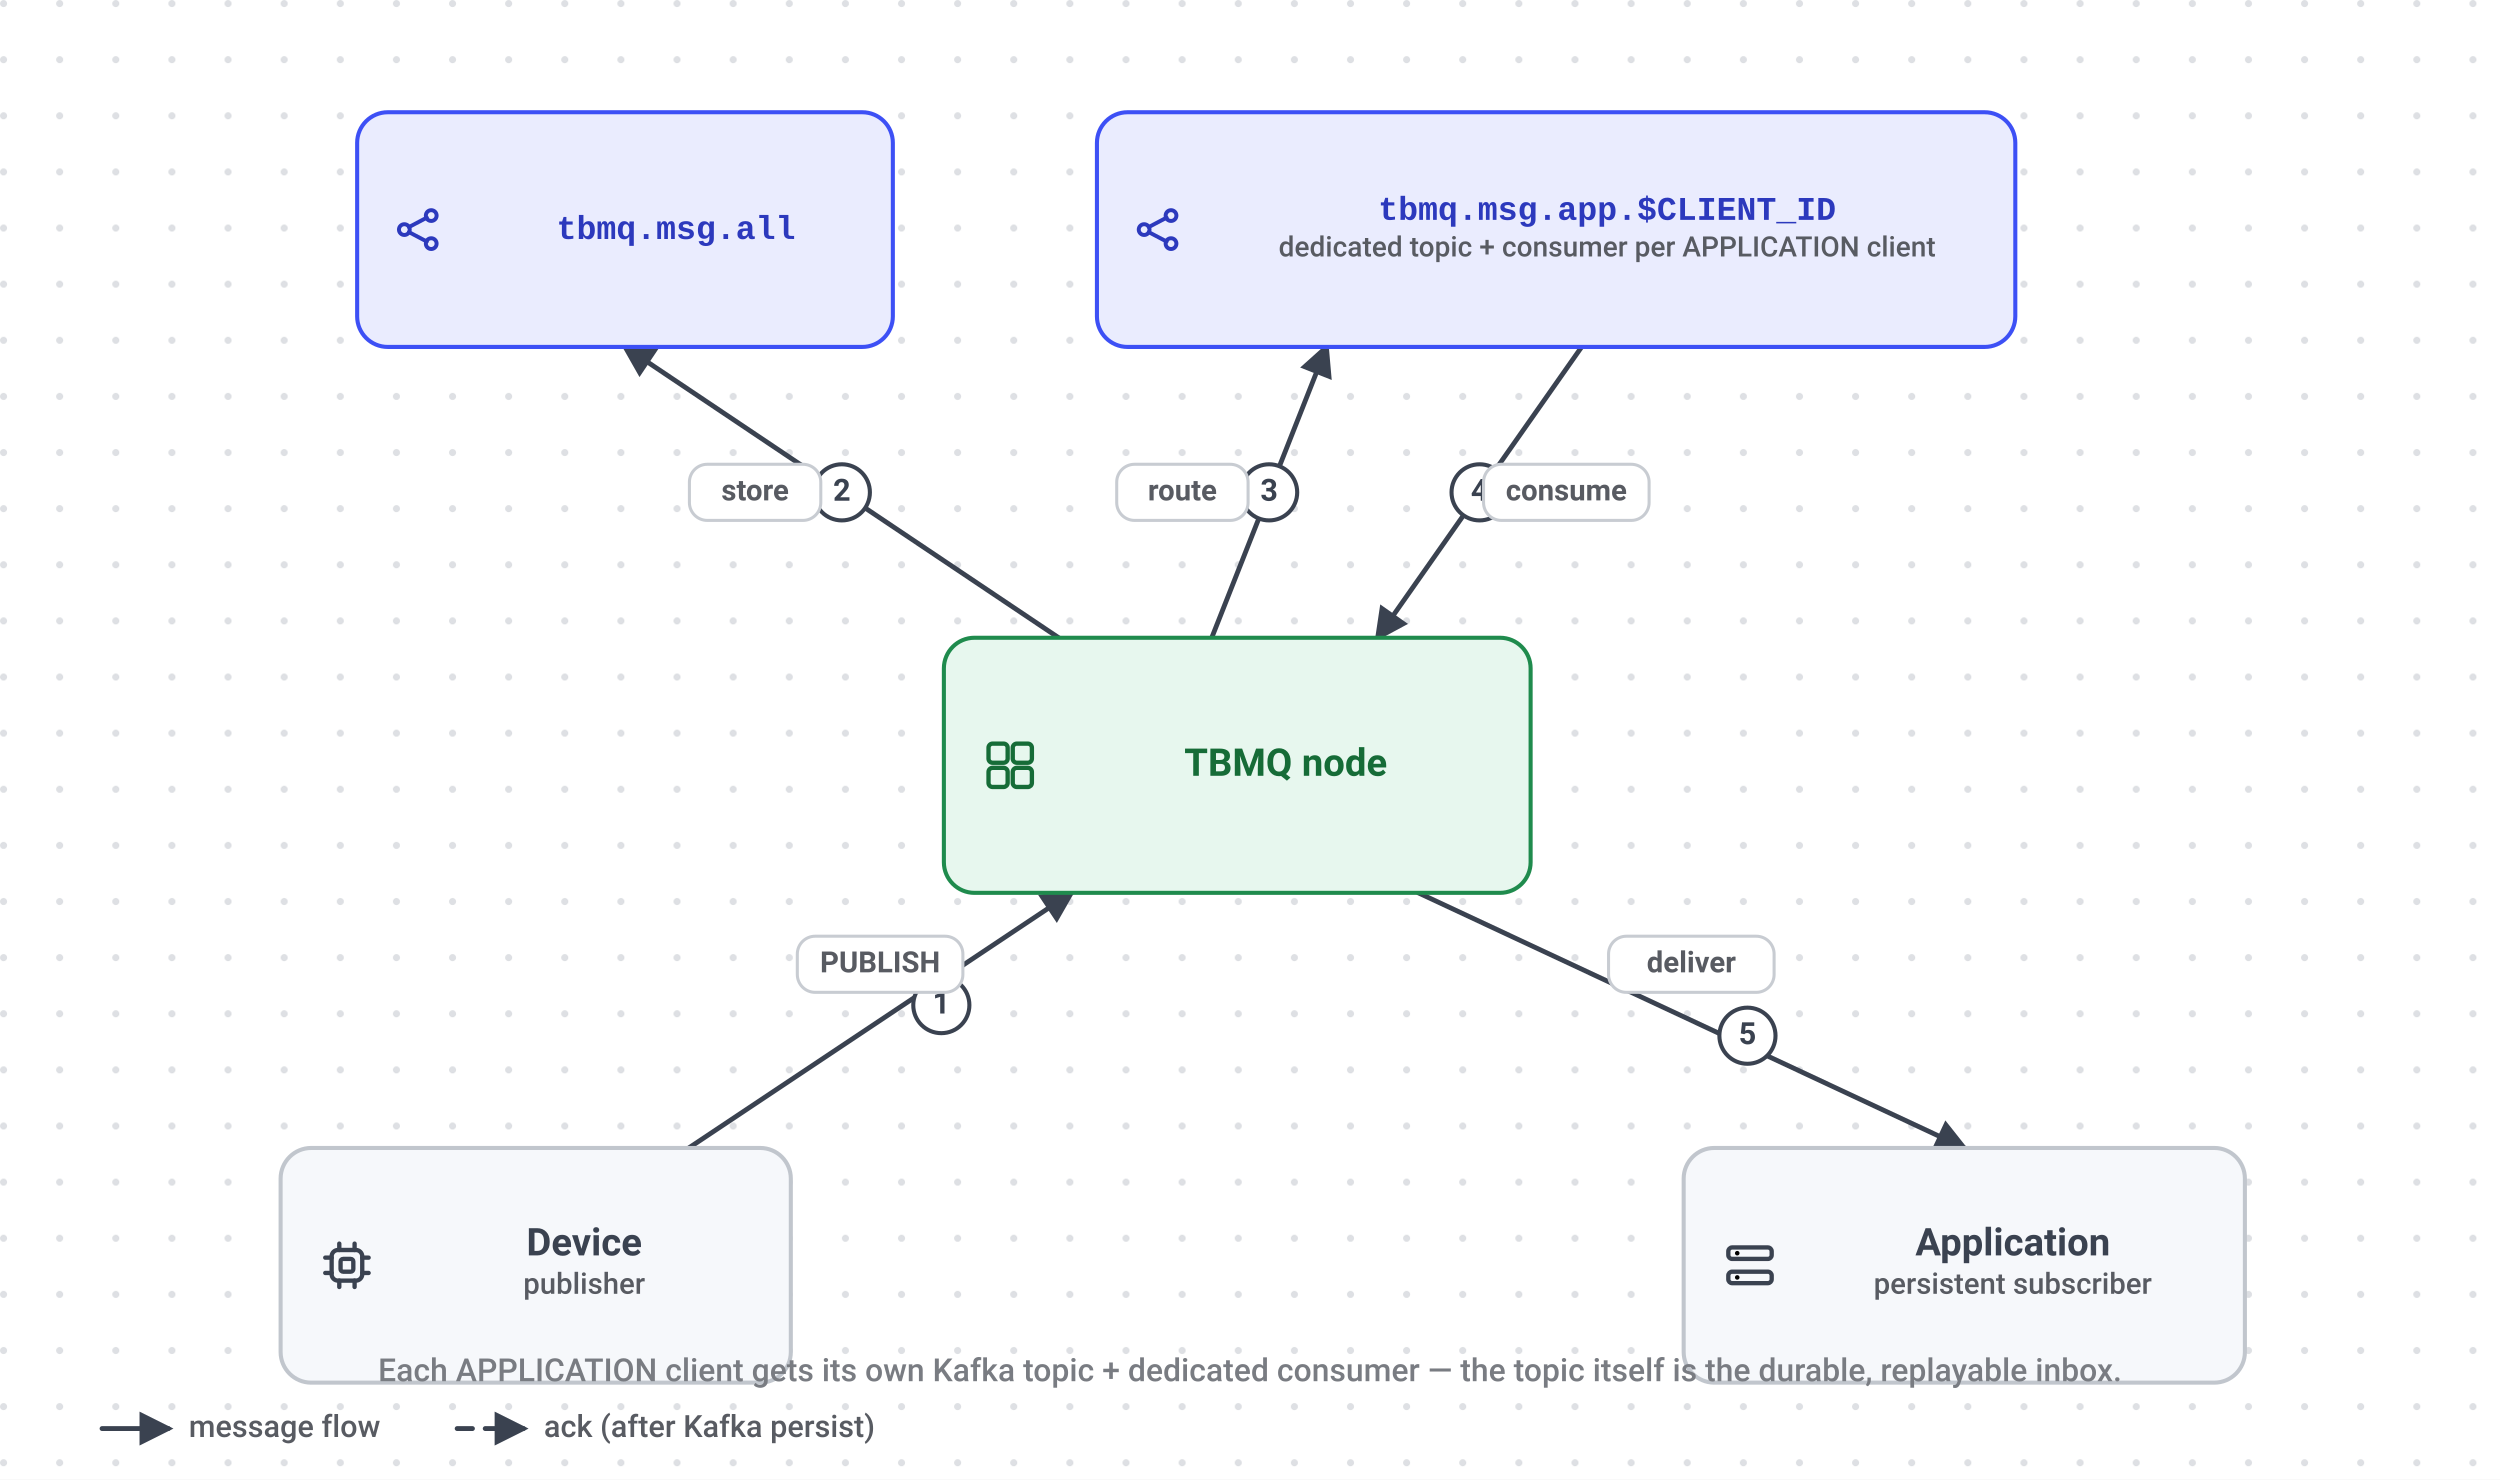
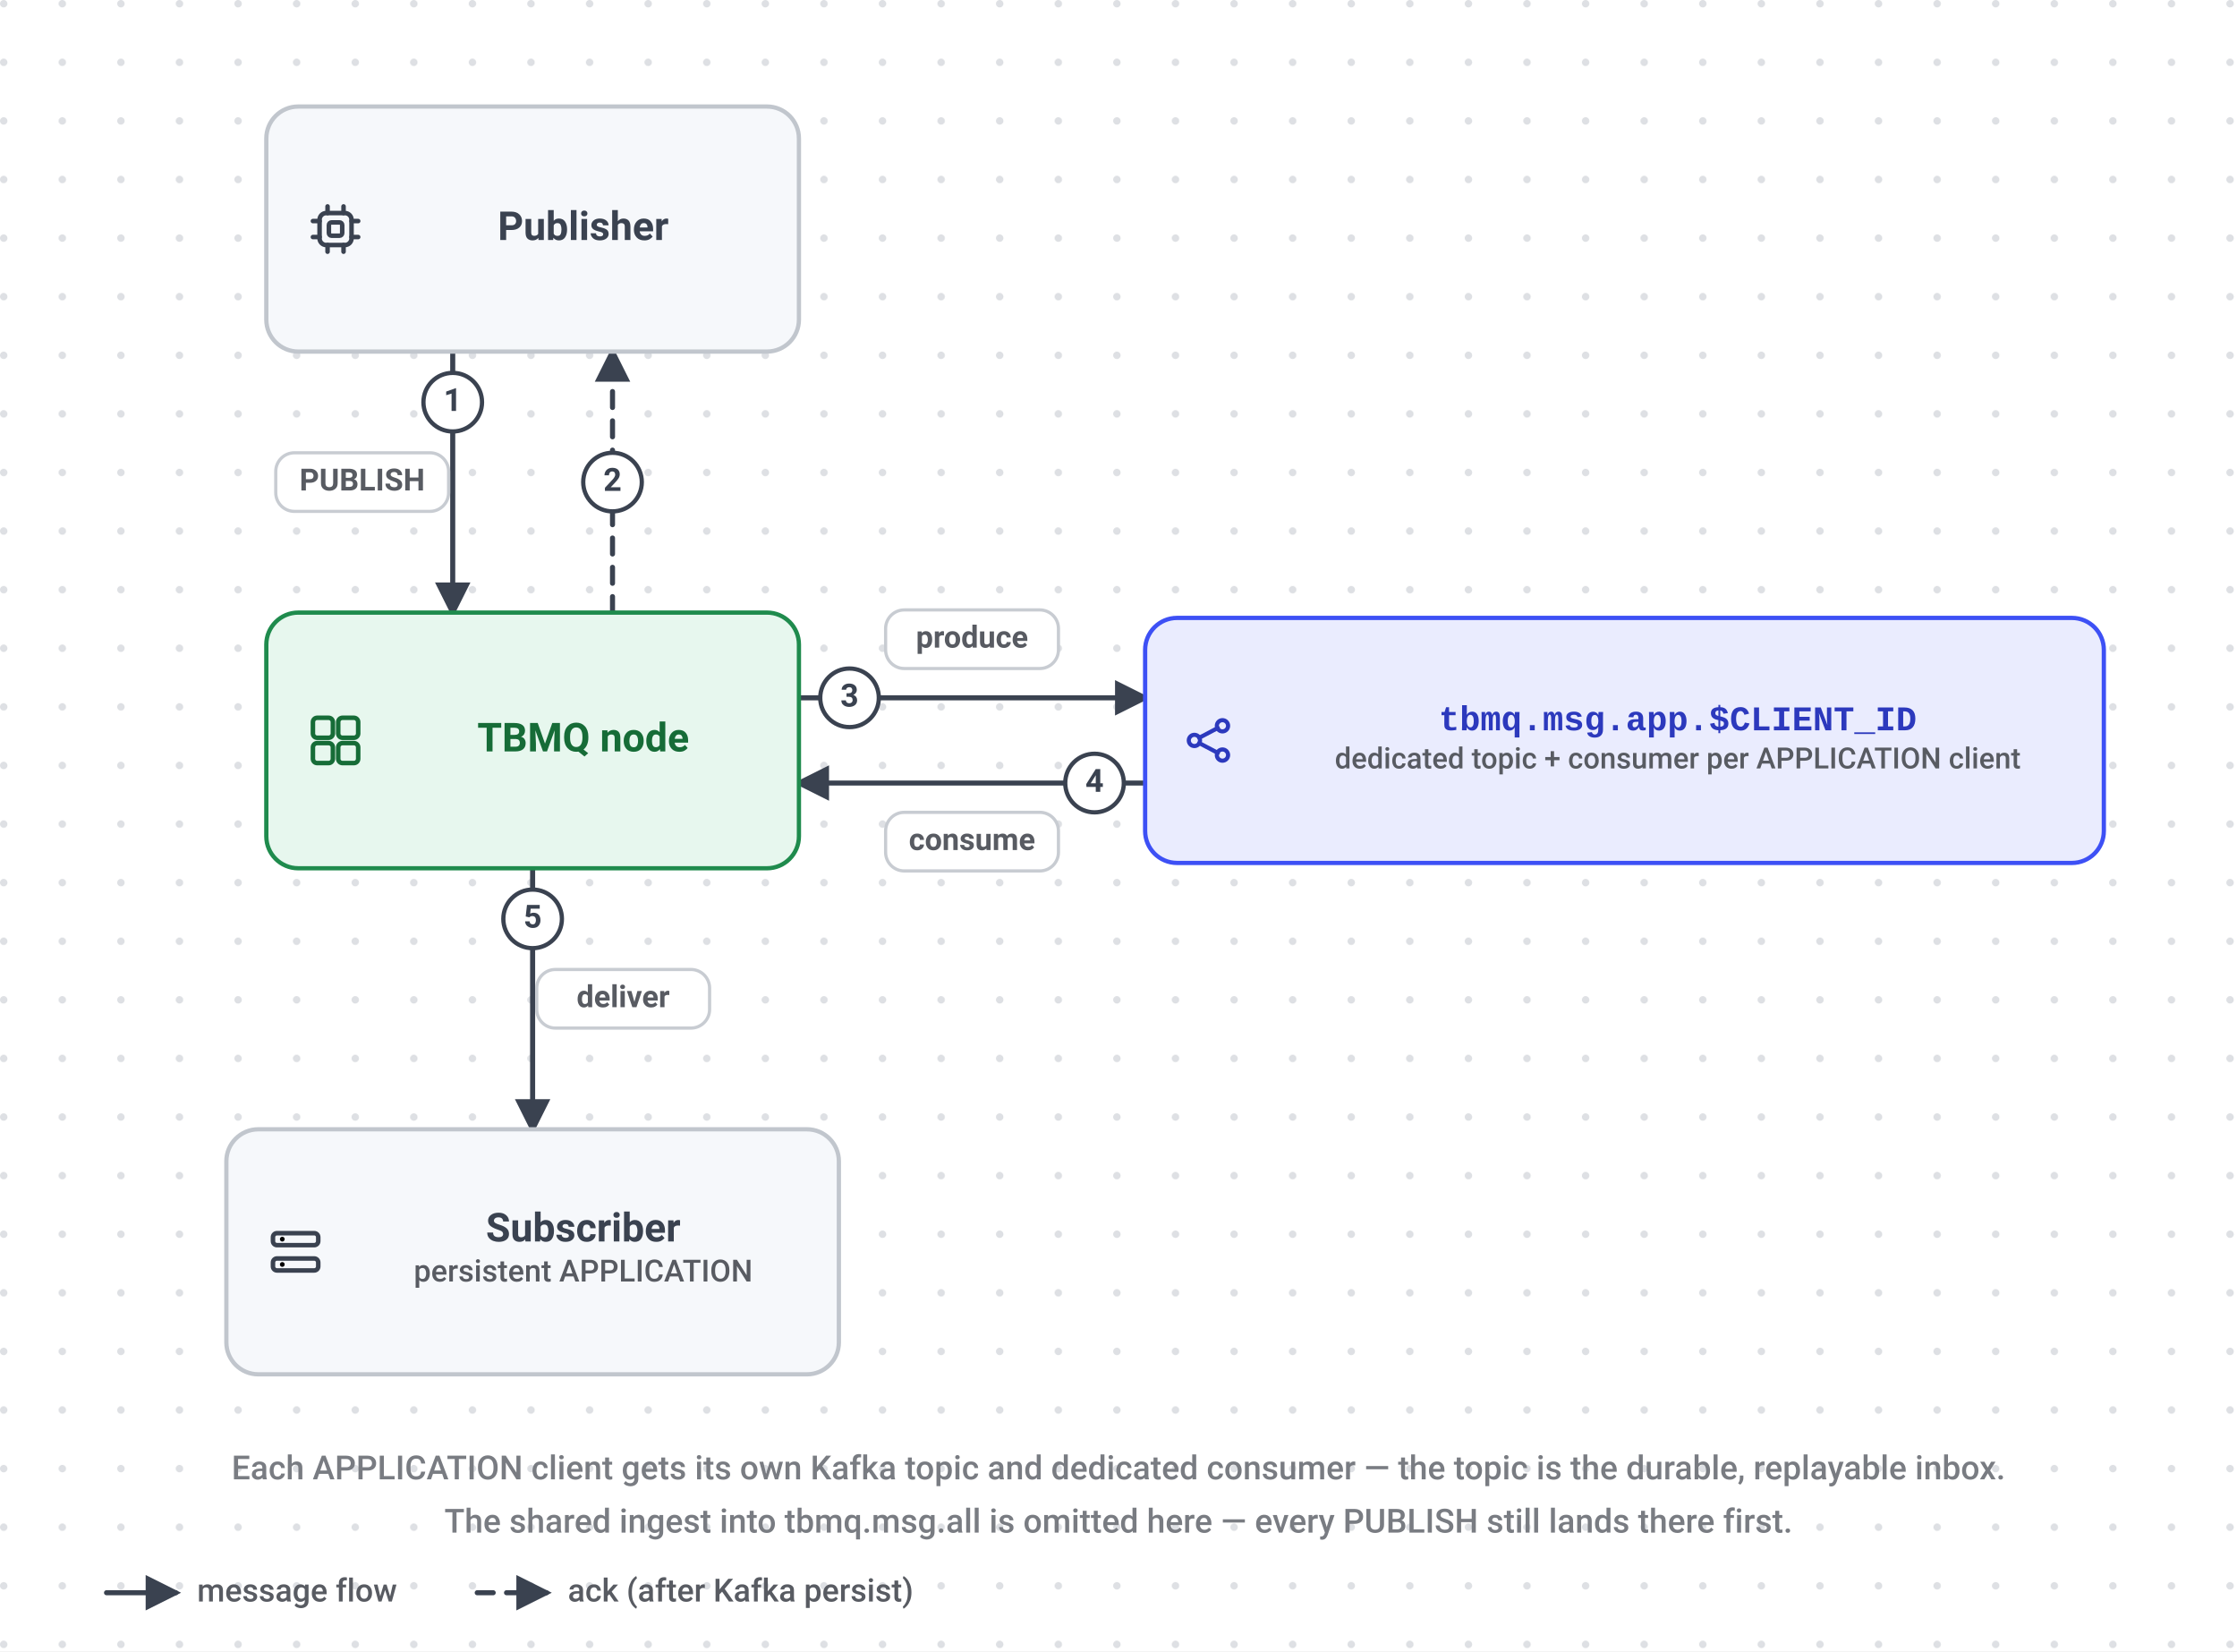
- <svg xmlns="http://www.w3.org/2000/svg" viewBox="0 0 980 580" width="980" height="580" font-family="system-ui, -apple-system, 'Segoe UI', Roboto, Helvetica, Arial, sans-serif">
+ <svg xmlns="http://www.w3.org/2000/svg" viewBox="0 0 840 620" width="840" height="620" font-family="system-ui, -apple-system, 'Segoe UI', Roboto, Helvetica, Arial, sans-serif">
  <defs>
    <marker id="ah-3a4250" viewBox="0 0 10 10" refX="8.5" refY="5" markerWidth="7" markerHeight="7" orient="auto-start-reverse">
      <path d="M0 0 L10 5 L0 10 z" fill="#3a4250" />
    </marker>
    <pattern id="dots" width="22" height="22" patternUnits="userSpaceOnUse">
      <circle cx="1.4" cy="1.4" r="1.4" fill="#c3c7cd" opacity="0.55" />
    </pattern>
  </defs>
-   <rect x="0" y="0" width="980" height="580" fill="#ffffff" />
-   <rect x="0" y="0" width="980" height="580" fill="url(#dots)" />
-   <path d="M 270 450 L 420 350" fill="none" stroke="#3a4250" stroke-width="1.9" stroke-dasharray="none" stroke-linecap="round" stroke-linejoin="round" marker-end="url(#ah-3a4250)" />
-   <circle cx="369" cy="394" r="11" fill="#ffffff" stroke="#3a4250" stroke-width="1.6" />
-   <text x="369" y="394" font-family="system-ui, -apple-system, 'Segoe UI', Roboto, Helvetica, Arial, sans-serif" font-size="12" font-weight="700" fill="#3a4250" text-anchor="middle" opacity="1" dominant-baseline="middle">1</text>
-   <rect x="312.55" y="367" width="64.9" height="22" rx="7" fill="#ffffff" stroke="#c8ccd2" stroke-width="1.2" />
-   <text x="345" y="378" font-family="system-ui, -apple-system, 'Segoe UI', Roboto, Helvetica, Arial, sans-serif" font-size="11.5" font-weight="600" fill="#585b62" text-anchor="middle" opacity="1" dominant-baseline="middle">PUBLISH</text>
-   <path d="M 415 250 L 245 136" fill="none" stroke="#3a4250" stroke-width="1.9" stroke-dasharray="none" stroke-linecap="round" stroke-linejoin="round" marker-end="url(#ah-3a4250)" />
-   <circle cx="330" cy="193" r="11" fill="#ffffff" stroke="#3a4250" stroke-width="1.6" />
-   <text x="330" y="193" font-family="system-ui, -apple-system, 'Segoe UI', Roboto, Helvetica, Arial, sans-serif" font-size="12" font-weight="700" fill="#3a4250" text-anchor="middle" opacity="1" dominant-baseline="middle">2</text>
-   <rect x="270.25" y="182" width="51.5" height="22" rx="7" fill="#ffffff" stroke="#c8ccd2" stroke-width="1.2" />
-   <text x="296" y="193" font-family="system-ui, -apple-system, 'Segoe UI', Roboto, Helvetica, Arial, sans-serif" font-size="11.5" font-weight="600" fill="#585b62" text-anchor="middle" opacity="1" dominant-baseline="middle">store</text>
-   <path d="M 475 250 L 520 136" fill="none" stroke="#3a4250" stroke-width="1.9" stroke-dasharray="none" stroke-linecap="round" stroke-linejoin="round" marker-end="url(#ah-3a4250)" />
-   <circle cx="497.5" cy="193" r="11" fill="#ffffff" stroke="#3a4250" stroke-width="1.6" />
-   <text x="497.5" y="193" font-family="system-ui, -apple-system, 'Segoe UI', Roboto, Helvetica, Arial, sans-serif" font-size="12" font-weight="700" fill="#3a4250" text-anchor="middle" opacity="1" dominant-baseline="middle">3</text>
-   <rect x="437.75" y="182" width="51.5" height="22" rx="7" fill="#ffffff" stroke="#c8ccd2" stroke-width="1.2" />
-   <text x="463.5" y="193" font-family="system-ui, -apple-system, 'Segoe UI', Roboto, Helvetica, Arial, sans-serif" font-size="11.5" font-weight="600" fill="#585b62" text-anchor="middle" opacity="1" dominant-baseline="middle">route</text>
-   <path d="M 620 136 L 540 250" fill="none" stroke="#3a4250" stroke-width="1.9" stroke-dasharray="none" stroke-linecap="round" stroke-linejoin="round" marker-end="url(#ah-3a4250)" />
-   <circle cx="580" cy="193" r="11" fill="#ffffff" stroke="#3a4250" stroke-width="1.6" />
-   <text x="580" y="193" font-family="system-ui, -apple-system, 'Segoe UI', Roboto, Helvetica, Arial, sans-serif" font-size="12" font-weight="700" fill="#3a4250" text-anchor="middle" opacity="1" dominant-baseline="middle">4</text>
-   <rect x="581.55" y="182" width="64.9" height="22" rx="7" fill="#ffffff" stroke="#c8ccd2" stroke-width="1.2" />
-   <text x="614" y="193" font-family="system-ui, -apple-system, 'Segoe UI', Roboto, Helvetica, Arial, sans-serif" font-size="11.5" font-weight="600" fill="#585b62" text-anchor="middle" opacity="1" dominant-baseline="middle">consume</text>
-   <path d="M 556 350 L 770 450" fill="none" stroke="#3a4250" stroke-width="1.9" stroke-dasharray="none" stroke-linecap="round" stroke-linejoin="round" marker-end="url(#ah-3a4250)" />
-   <circle cx="685" cy="406" r="11" fill="#ffffff" stroke="#3a4250" stroke-width="1.6" />
-   <text x="685" y="406" font-family="system-ui, -apple-system, 'Segoe UI', Roboto, Helvetica, Arial, sans-serif" font-size="12" font-weight="700" fill="#3a4250" text-anchor="middle" opacity="1" dominant-baseline="middle">5</text>
-   <rect x="630.55" y="367" width="64.9" height="22" rx="7" fill="#ffffff" stroke="#c8ccd2" stroke-width="1.2" />
-   <text x="663" y="378" font-family="system-ui, -apple-system, 'Segoe UI', Roboto, Helvetica, Arial, sans-serif" font-size="11.5" font-weight="600" fill="#585b62" text-anchor="middle" opacity="1" dominant-baseline="middle">deliver</text>
-   <rect x="140" y="44" width="210" height="92" rx="12" fill="#eaecfe" stroke="#3d50f5" stroke-width="1.6" />
-   <g transform="translate(153 79) scale(0.9166667)" fill="none" stroke="#2c39bd" stroke-width="1.7" stroke-linecap="round" stroke-linejoin="round">
+   <rect x="0" y="0" width="840" height="620" fill="#ffffff" />
+   <rect x="0" y="0" width="840" height="620" fill="url(#dots)" />
+   <path d="M 170 132 L 170 230" fill="none" stroke="#3a4250" stroke-width="1.9" stroke-dasharray="none" stroke-linecap="round" stroke-linejoin="round" marker-end="url(#ah-3a4250)" />
+   <circle cx="170" cy="151" r="11" fill="#ffffff" stroke="#3a4250" stroke-width="1.6" />
+   <text x="170" y="151" font-family="system-ui, -apple-system, 'Segoe UI', Roboto, Helvetica, Arial, sans-serif" font-size="12" font-weight="700" fill="#3a4250" text-anchor="middle" opacity="1" dominant-baseline="middle">1</text>
+   <rect x="103.55" y="170" width="64.9" height="22" rx="7" fill="#ffffff" stroke="#c8ccd2" stroke-width="1.2" />
+   <text x="136" y="181" font-family="system-ui, -apple-system, 'Segoe UI', Roboto, Helvetica, Arial, sans-serif" font-size="11.5" font-weight="600" fill="#585b62" text-anchor="middle" opacity="1" dominant-baseline="middle">PUBLISH</text>
+   <path d="M 230 230 L 230 132" fill="none" stroke="#3a4250" stroke-width="1.9" stroke-dasharray="6 5" stroke-linecap="round" stroke-linejoin="round" marker-end="url(#ah-3a4250)" />
+   <circle cx="230" cy="181" r="11" fill="#ffffff" stroke="#3a4250" stroke-width="1.6" />
+   <text x="230" y="181" font-family="system-ui, -apple-system, 'Segoe UI', Roboto, Helvetica, Arial, sans-serif" font-size="12" font-weight="700" fill="#3a4250" text-anchor="middle" opacity="1" dominant-baseline="middle">2</text>
+   <path d="M 300 262 L 430 262" fill="none" stroke="#3a4250" stroke-width="1.9" stroke-dasharray="none" stroke-linecap="round" stroke-linejoin="round" marker-end="url(#ah-3a4250)" />
+   <circle cx="319" cy="262" r="11" fill="#ffffff" stroke="#3a4250" stroke-width="1.6" />
+   <text x="319" y="262" font-family="system-ui, -apple-system, 'Segoe UI', Roboto, Helvetica, Arial, sans-serif" font-size="12" font-weight="700" fill="#3a4250" text-anchor="middle" opacity="1" dominant-baseline="middle">3</text>
+   <rect x="332.55" y="229" width="64.9" height="22" rx="7" fill="#ffffff" stroke="#c8ccd2" stroke-width="1.2" />
+   <text x="365" y="240" font-family="system-ui, -apple-system, 'Segoe UI', Roboto, Helvetica, Arial, sans-serif" font-size="11.5" font-weight="600" fill="#585b62" text-anchor="middle" opacity="1" dominant-baseline="middle">produce</text>
+   <path d="M 430 294 L 300 294" fill="none" stroke="#3a4250" stroke-width="1.9" stroke-dasharray="none" stroke-linecap="round" stroke-linejoin="round" marker-end="url(#ah-3a4250)" />
+   <circle cx="411" cy="294" r="11" fill="#ffffff" stroke="#3a4250" stroke-width="1.6" />
+   <text x="411" y="294" font-family="system-ui, -apple-system, 'Segoe UI', Roboto, Helvetica, Arial, sans-serif" font-size="12" font-weight="700" fill="#3a4250" text-anchor="middle" opacity="1" dominant-baseline="middle">4</text>
+   <rect x="332.55" y="305" width="64.9" height="22" rx="7" fill="#ffffff" stroke="#c8ccd2" stroke-width="1.2" />
+   <text x="365" y="316" font-family="system-ui, -apple-system, 'Segoe UI', Roboto, Helvetica, Arial, sans-serif" font-size="11.5" font-weight="600" fill="#585b62" text-anchor="middle" opacity="1" dominant-baseline="middle">consume</text>
+   <path d="M 200 326 L 200 424" fill="none" stroke="#3a4250" stroke-width="1.9" stroke-dasharray="none" stroke-linecap="round" stroke-linejoin="round" marker-end="url(#ah-3a4250)" />
+   <circle cx="200" cy="345" r="11" fill="#ffffff" stroke="#3a4250" stroke-width="1.6" />
+   <text x="200" y="345" font-family="system-ui, -apple-system, 'Segoe UI', Roboto, Helvetica, Arial, sans-serif" font-size="12" font-weight="700" fill="#3a4250" text-anchor="middle" opacity="1" dominant-baseline="middle">5</text>
+   <rect x="201.55" y="364" width="64.9" height="22" rx="7" fill="#ffffff" stroke="#c8ccd2" stroke-width="1.2" />
+   <text x="234" y="375" font-family="system-ui, -apple-system, 'Segoe UI', Roboto, Helvetica, Arial, sans-serif" font-size="11.5" font-weight="600" fill="#585b62" text-anchor="middle" opacity="1" dominant-baseline="middle">deliver</text>
+   <rect x="430" y="232" width="360" height="92" rx="12" fill="#eaecfe" stroke="#3d50f5" stroke-width="1.6" />
+   <g transform="translate(443 267) scale(0.9166667)" fill="none" stroke="#2c39bd" stroke-width="1.7" stroke-linecap="round" stroke-linejoin="round">
    <circle cx="6" cy="12" r="2.3" />
    <circle cx="17.5" cy="6" r="2.3" />
    <circle cx="17.5" cy="18" r="2.3" />
    <path d="M8 10.9 15.6 6.9M8 13.1l7.6 4" />
  </g>
-   <text x="265" y="90" font-family="ui-monospace, SFMono-Regular, Menlo, Consolas, 'Liberation Mono', 'Courier New', monospace" font-size="13" font-weight="650" fill="#2c39bd" text-anchor="middle" opacity="1" dominant-baseline="middle">tbmq.msg.all</text>
-   <rect x="430" y="44" width="360" height="92" rx="12" fill="#eaecfe" stroke="#3d50f5" stroke-width="1.6" />
-   <g transform="translate(443 79) scale(0.9166667)" fill="none" stroke="#2c39bd" stroke-width="1.7" stroke-linecap="round" stroke-linejoin="round">
-     <circle cx="6" cy="12" r="2.3" />
-     <circle cx="17.5" cy="6" r="2.3" />
-     <circle cx="17.5" cy="18" r="2.3" />
-     <path d="M8 10.9 15.6 6.9M8 13.1l7.6 4" />
-   </g>
-   <text x="630" y="82.5" font-family="ui-monospace, SFMono-Regular, Menlo, Consolas, 'Liberation Mono', 'Courier New', monospace" font-size="13" font-weight="650" fill="#2c39bd" text-anchor="middle" opacity="1" dominant-baseline="middle">tbmq.msg.app.$CLIENT_ID</text>
-   <text x="630" y="97.5" font-family="system-ui, -apple-system, 'Segoe UI', Roboto, Helvetica, Arial, sans-serif" font-size="11" font-weight="500" fill="#585b62" text-anchor="middle" opacity="1" dominant-baseline="middle">dedicated topic + consumer per APPLICATION client</text>
-   <rect x="370" y="250" width="230" height="100" rx="12" fill="#e7f7ee" stroke="#1f8b4d" stroke-width="1.6" />
-   <g transform="translate(384 288) scale(1)" fill="none" stroke="#166c37" stroke-width="1.7" stroke-linecap="round" stroke-linejoin="round">
+   <text x="630" y="270.5" font-family="ui-monospace, SFMono-Regular, Menlo, Consolas, 'Liberation Mono', 'Courier New', monospace" font-size="13" font-weight="650" fill="#2c39bd" text-anchor="middle" opacity="1" dominant-baseline="middle">tbmq.msg.app.$CLIENT_ID</text>
+   <text x="630" y="285.5" font-family="system-ui, -apple-system, 'Segoe UI', Roboto, Helvetica, Arial, sans-serif" font-size="11" font-weight="500" fill="#585b62" text-anchor="middle" opacity="1" dominant-baseline="middle">dedicated topic + consumer per APPLICATION client</text>
+   <rect x="100" y="230" width="200" height="96" rx="12" fill="#e7f7ee" stroke="#1f8b4d" stroke-width="1.6" />
+   <g transform="translate(114 266) scale(1)" fill="none" stroke="#166c37" stroke-width="1.7" stroke-linecap="round" stroke-linejoin="round">
    <rect x="3.5" y="3.5" width="7.5" height="7.5" rx="1.6" />
    <rect x="13" y="3.5" width="7.5" height="7.5" rx="1.6" />
    <rect x="3.5" y="13" width="7.5" height="7.5" rx="1.6" />
    <rect x="13" y="13" width="7.5" height="7.5" rx="1.6" />
  </g>
-   <text x="504" y="300" font-family="system-ui, -apple-system, 'Segoe UI', Roboto, Helvetica, Arial, sans-serif" font-size="15" font-weight="650" fill="#166c37" text-anchor="middle" opacity="1" dominant-baseline="middle">TBMQ node</text>
-   <rect x="110" y="450" width="200" height="92" rx="12" fill="#f6f8fb" stroke="#c1c6cd" stroke-width="1.6" />
-   <g transform="translate(124 484) scale(1)" fill="none" stroke="#3a4250" stroke-width="1.7" stroke-linecap="round" stroke-linejoin="round">
+   <text x="219" y="278" font-family="system-ui, -apple-system, 'Segoe UI', Roboto, Helvetica, Arial, sans-serif" font-size="15" font-weight="650" fill="#166c37" text-anchor="middle" opacity="1" dominant-baseline="middle">TBMQ node</text>
+   <rect x="100" y="40" width="200" height="92" rx="12" fill="#f6f8fb" stroke="#c1c6cd" stroke-width="1.6" />
+   <g transform="translate(114 74) scale(1)" fill="none" stroke="#3a4250" stroke-width="1.7" stroke-linecap="round" stroke-linejoin="round">
    <rect x="6" y="6" width="12" height="12" rx="2.5" />
    <rect x="9.5" y="9.5" width="5" height="5" rx="1" />
    <path d="M9 6V3.5M15 6V3.5M9 20.5V18M15 20.5V18M6 9H3.5M6 15H3.5M20.5 9H18M20.5 15H18" />
  </g>
-   <text x="229" y="488" font-family="system-ui, -apple-system, 'Segoe UI', Roboto, Helvetica, Arial, sans-serif" font-size="15" font-weight="650" fill="#3a4250" text-anchor="middle" opacity="1" dominant-baseline="middle">Device</text>
-   <text x="229" y="504" font-family="system-ui, -apple-system, 'Segoe UI', Roboto, Helvetica, Arial, sans-serif" font-size="11.5" font-weight="500" fill="#585b62" text-anchor="middle" opacity="1" dominant-baseline="middle">publisher</text>
-   <rect x="660" y="450" width="220" height="92" rx="12" fill="#f6f8fb" stroke="#c1c6cd" stroke-width="1.6" />
-   <g transform="translate(674 484) scale(1)" fill="none" stroke="#3a4250" stroke-width="1.7" stroke-linecap="round" stroke-linejoin="round">
+   <text x="219" y="86" font-family="system-ui, -apple-system, 'Segoe UI', Roboto, Helvetica, Arial, sans-serif" font-size="15" font-weight="650" fill="#3a4250" text-anchor="middle" opacity="1" dominant-baseline="middle">Publisher</text>
+   <rect x="85" y="424" width="230" height="92" rx="12" fill="#f6f8fb" stroke="#c1c6cd" stroke-width="1.6" />
+   <g transform="translate(99 458) scale(1)" fill="none" stroke="#3a4250" stroke-width="1.7" stroke-linecap="round" stroke-linejoin="round">
    <rect x="3.5" y="5" width="17" height="4.5" rx="1.5" />
    <rect x="3.5" y="14.5" width="17" height="4.5" rx="1.5" />
    <circle cx="7" cy="7.25" r="0.9" fill="currentColor" stroke="none" />
    <circle cx="7" cy="16.75" r="0.9" fill="currentColor" stroke="none" />
  </g>
-   <text x="789" y="488" font-family="system-ui, -apple-system, 'Segoe UI', Roboto, Helvetica, Arial, sans-serif" font-size="15" font-weight="650" fill="#3a4250" text-anchor="middle" opacity="1" dominant-baseline="middle">Application</text>
-   <text x="789" y="504" font-family="system-ui, -apple-system, 'Segoe UI', Roboto, Helvetica, Arial, sans-serif" font-size="11.5" font-weight="500" fill="#585b62" text-anchor="middle" opacity="1" dominant-baseline="middle">persistent subscriber</text>
-   <text x="490" y="538" font-family="system-ui, -apple-system, 'Segoe UI', Roboto, Helvetica, Arial, sans-serif" font-size="12.5" font-weight="500" fill="#797c82" text-anchor="middle" opacity="1" dominant-baseline="middle">Each APPLICATION client gets its own Kafka topic + dedicated consumer — the topic itself is the durable, replayable inbox.</text>
-   <path d="M 40 560 L 66 560" stroke="#3a4250" stroke-width="1.9" stroke-dasharray="none" stroke-linecap="round" marker-end="url(#ah-3a4250)" />
-   <text x="74" y="560" font-family="system-ui, -apple-system, 'Segoe UI', Roboto, Helvetica, Arial, sans-serif" font-size="12" font-weight="500" fill="#585b62" text-anchor="start" opacity="1" dominant-baseline="middle">message flow</text>
-   <path d="M 179.2 560 L 205.2 560" stroke="#3a4250" stroke-width="1.9" stroke-dasharray="6 5" stroke-linecap="round" marker-end="url(#ah-3a4250)" />
-   <text x="213.2" y="560" font-family="system-ui, -apple-system, 'Segoe UI', Roboto, Helvetica, Arial, sans-serif" font-size="12" font-weight="500" fill="#585b62" text-anchor="start" opacity="1" dominant-baseline="middle">ack (after Kafka persist)</text>
+   <text x="219" y="462" font-family="system-ui, -apple-system, 'Segoe UI', Roboto, Helvetica, Arial, sans-serif" font-size="15" font-weight="650" fill="#3a4250" text-anchor="middle" opacity="1" dominant-baseline="middle">Subscriber</text>
+   <text x="219" y="478" font-family="system-ui, -apple-system, 'Segoe UI', Roboto, Helvetica, Arial, sans-serif" font-size="11.5" font-weight="500" fill="#585b62" text-anchor="middle" opacity="1" dominant-baseline="middle">persistent APPLICATION</text>
+   <text x="420" y="552" font-family="system-ui, -apple-system, 'Segoe UI', Roboto, Helvetica, Arial, sans-serif" font-size="12.5" font-weight="500" fill="#797c82" text-anchor="middle" opacity="1" dominant-baseline="middle">Each APPLICATION client gets its own Kafka topic and dedicated consumer — the topic is the durable, replayable inbox.</text>
+   <text x="420" y="572" font-family="system-ui, -apple-system, 'Segoe UI', Roboto, Helvetica, Arial, sans-serif" font-size="12.5" font-weight="500" fill="#797c82" text-anchor="middle" opacity="1" dominant-baseline="middle">The shared ingest into tbmq.msg.all is omitted here — every PUBLISH still lands there first.</text>
+   <path d="M 40 598 L 66 598" stroke="#3a4250" stroke-width="1.9" stroke-dasharray="none" stroke-linecap="round" marker-end="url(#ah-3a4250)" />
+   <text x="74" y="598" font-family="system-ui, -apple-system, 'Segoe UI', Roboto, Helvetica, Arial, sans-serif" font-size="12" font-weight="500" fill="#585b62" text-anchor="start" opacity="1" dominant-baseline="middle">message flow</text>
+   <path d="M 179.2 598 L 205.2 598" stroke="#3a4250" stroke-width="1.9" stroke-dasharray="6 5" stroke-linecap="round" marker-end="url(#ah-3a4250)" />
+   <text x="213.2" y="598" font-family="system-ui, -apple-system, 'Segoe UI', Roboto, Helvetica, Arial, sans-serif" font-size="12" font-weight="500" fill="#585b62" text-anchor="start" opacity="1" dominant-baseline="middle">ack (after Kafka persist)</text>
</svg>
